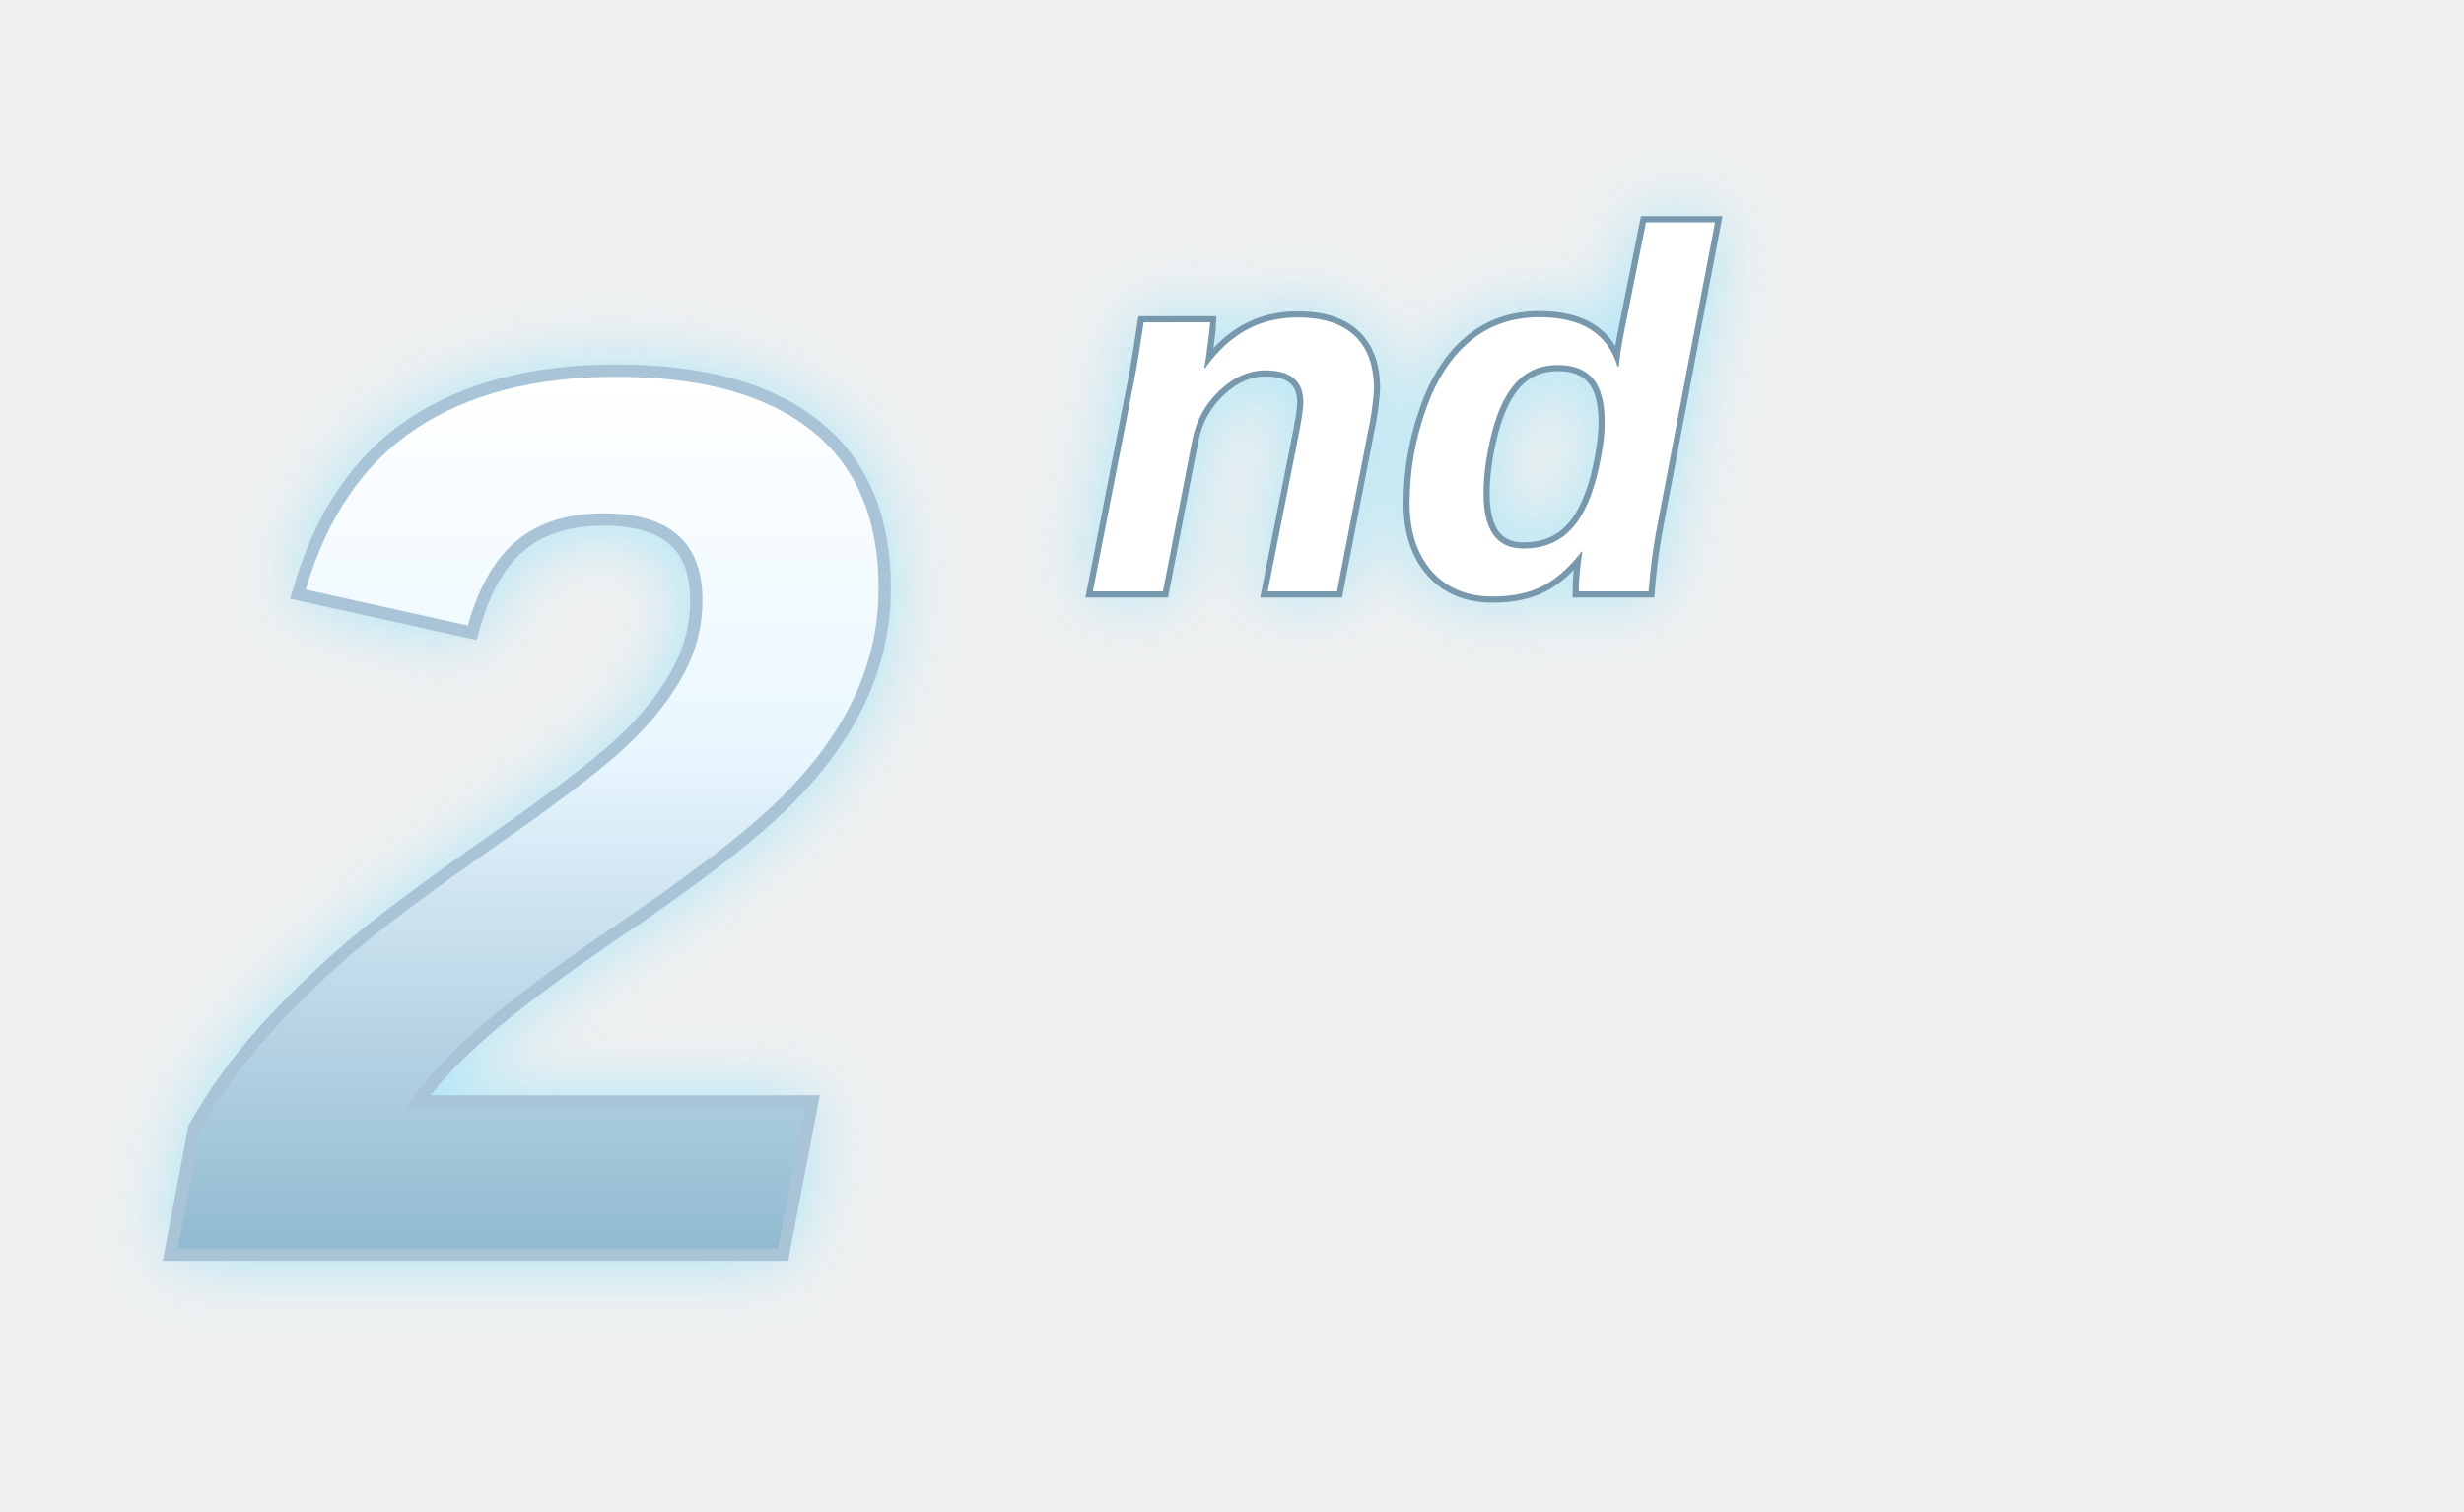
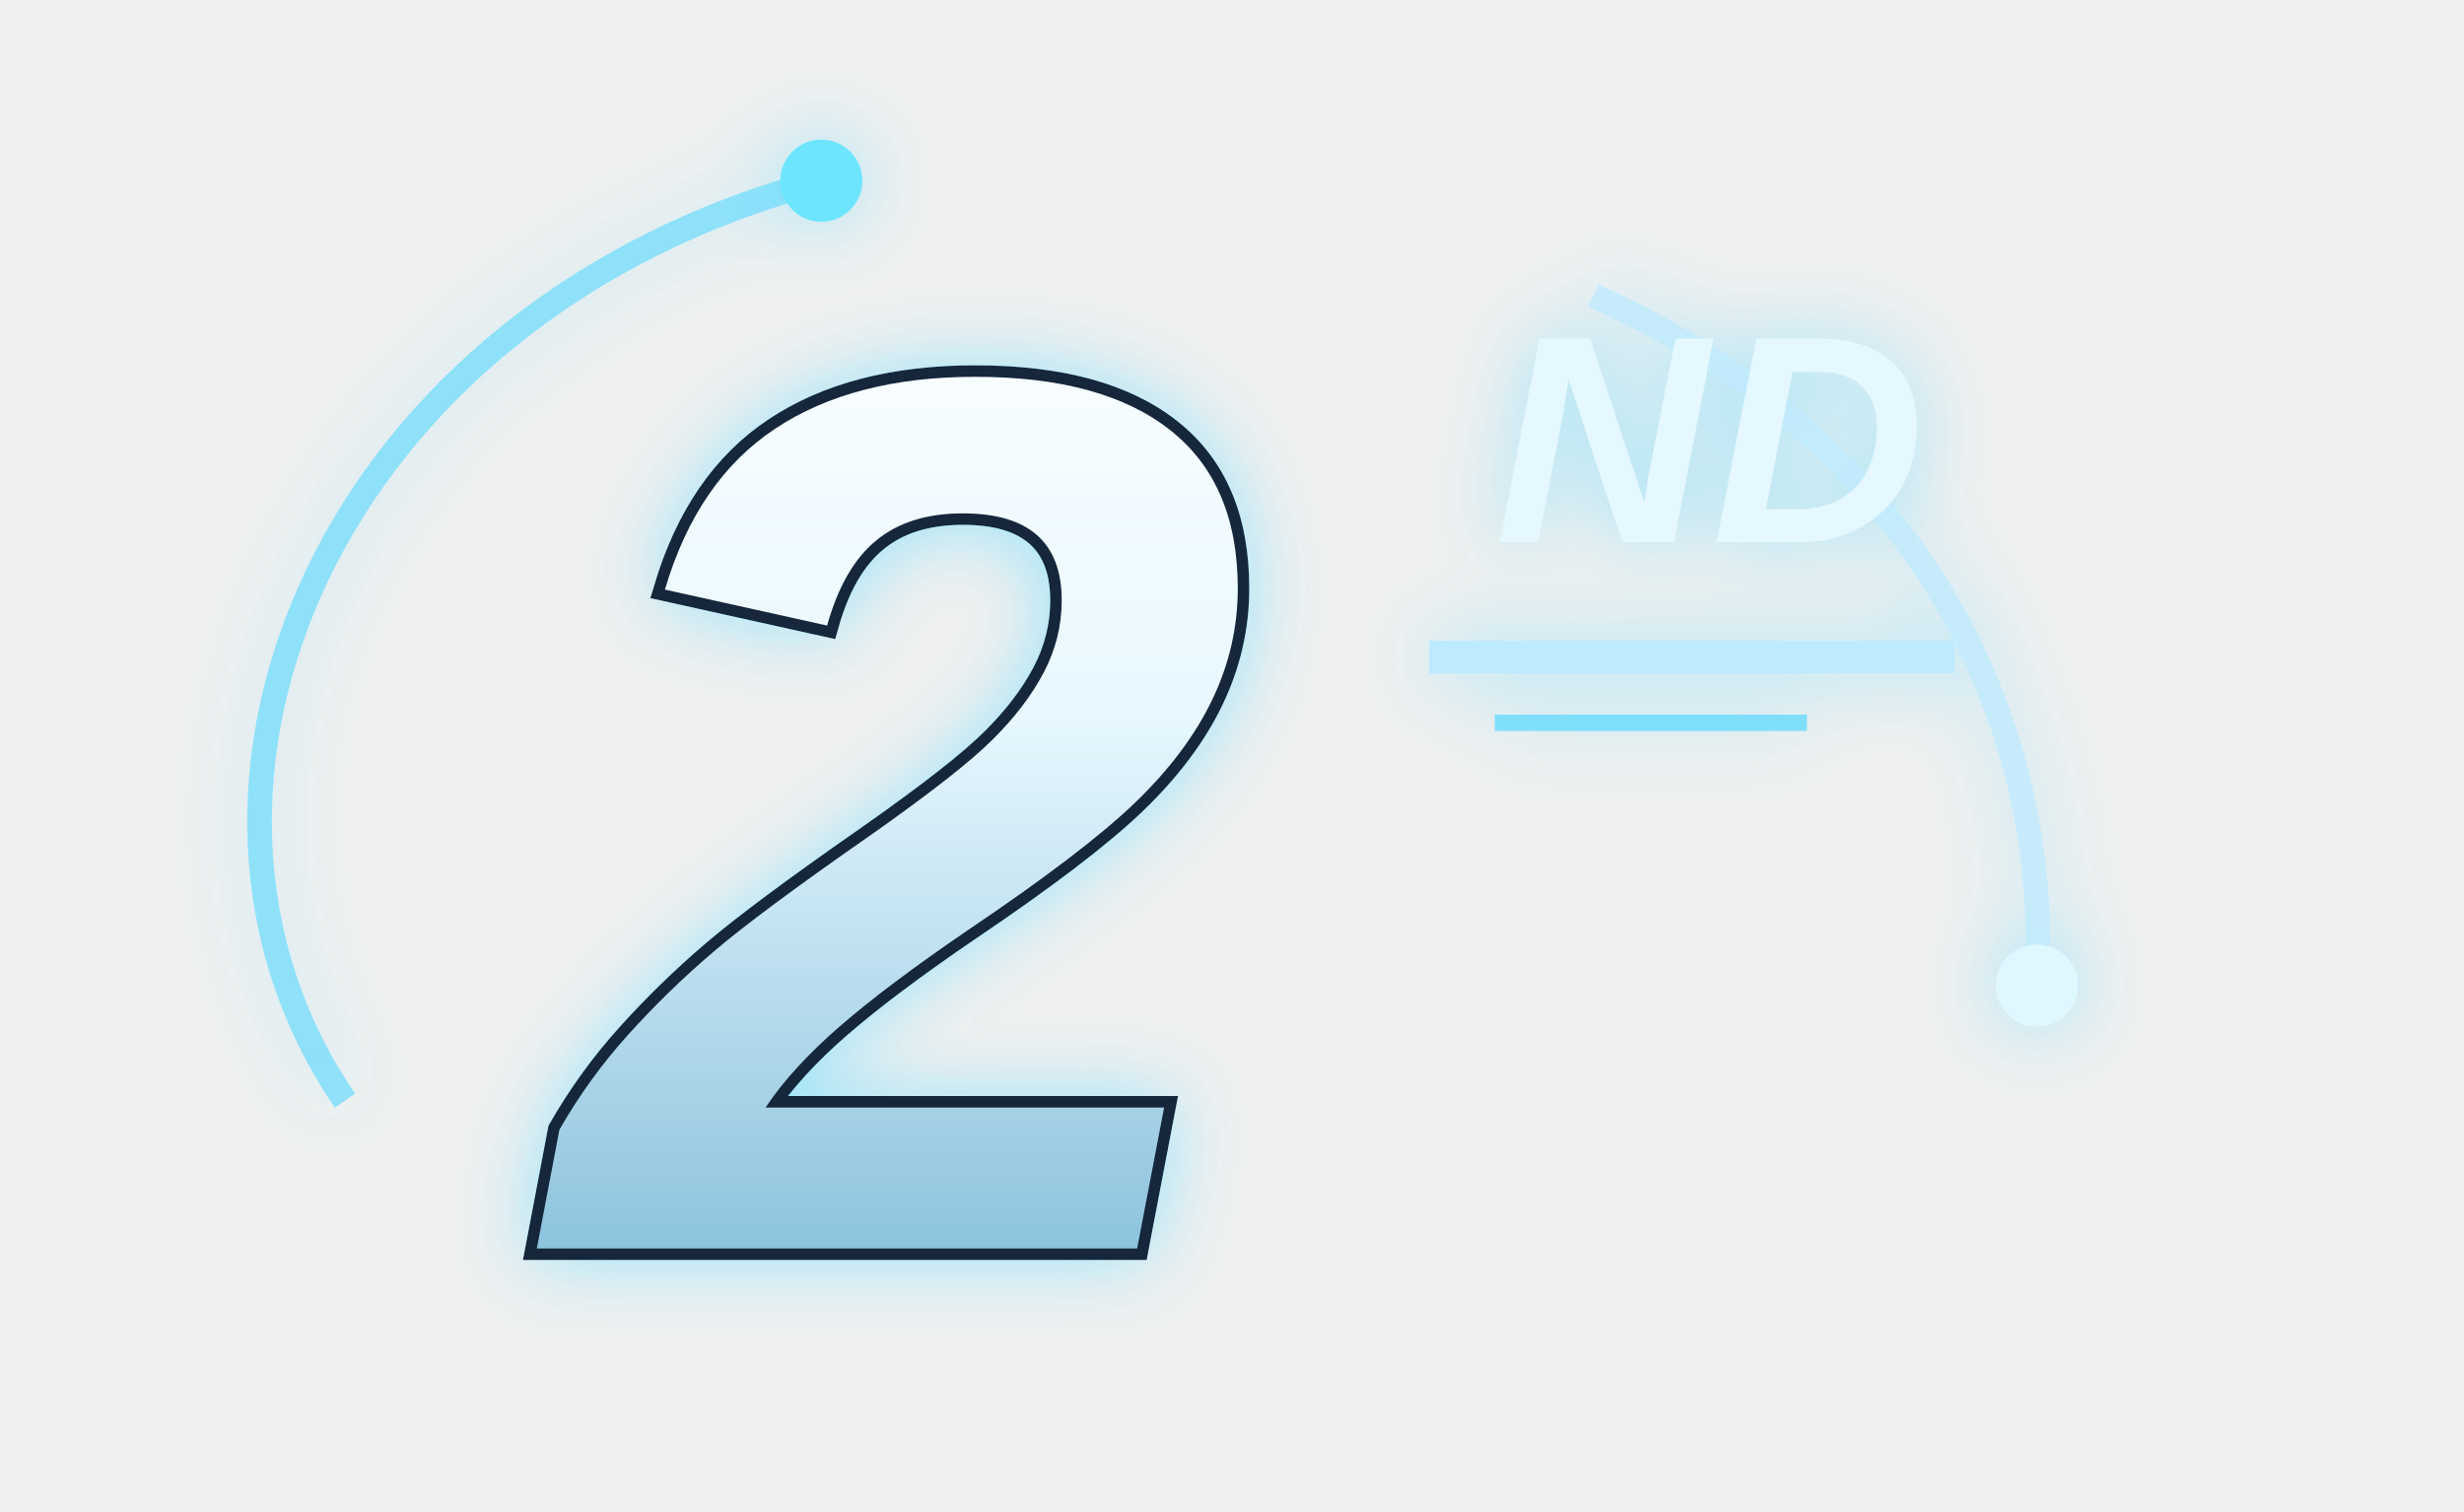
<svg xmlns="http://www.w3.org/2000/svg" viewBox="0 0 150 92">
  <defs>
-     <linearGradient id="face" x1="0" y1="0" x2="0" y2="1">
-       <stop stop-color="#ffffff" />
-       <stop offset=".42" stop-color="#eaf7ff" />
-       <stop offset="1" stop-color="#91bad0" />
+     <linearGradient id="num" x1="0" y1="12" x2="0" y2="80" gradientUnits="userSpaceOnUse">
+       <stop stop-color="#fff" />
+       <stop offset=".46" stop-color="#e8f8ff" />
+       <stop offset="1" stop-color="#82bdd9" />
    </linearGradient>
-     <filter id="glow" x="-30%" y="-40%" width="170%" height="190%">
-       <feGaussianBlur in="SourceAlpha" stdDeviation="2.2" result="b" />
-       <feFlood flood-color="#5ed8ff" flood-opacity=".48" />
-       <feComposite in2="b" operator="in" />
+     <filter id="glow" x="-45%" y="-55%" width="190%" height="220%">
+       <feGaussianBlur in="SourceAlpha" stdDeviation="2.4" result="blur" />
+       <feFlood flood-color="#55d9ff" flood-opacity=".55" />
+       <feComposite in2="blur" operator="in" />
      <feMerge>
        <feMergeNode />
        <feMergeNode in="SourceGraphic" />
      </feMerge>
    </filter>
  </defs>
-   <g font-family="Arial,Helvetica,sans-serif" font-style="italic" filter="url(#glow)">
-     <text x="12" y="76" font-size="76" font-weight="800" fill="url(#face)" stroke="#a9c4d7" stroke-width="1.5" paint-order="stroke">2</text>
-     <text x="66" y="36" font-size="31" font-weight="700" fill="#ffffff" stroke="#7898ad" stroke-width=".75" paint-order="stroke">nd</text>
+   <g filter="url(#glow)">
+     <path d="M21 67C8 48 20 19 50 11" fill="none" stroke="#55d9ff" stroke-opacity=".6" stroke-width="1.5" />
+     <path d="M97 18c18 8 28 24 27 42" fill="none" stroke="#bdeaff" stroke-opacity=".72" stroke-width="1.5" />
+     <circle cx="50" cy="11" r="2.5" fill="#6ee5ff" />
+     <circle cx="124" cy="60" r="2.5" fill="#dff7ff" />
+     <text x="55" y="76" text-anchor="middle" font-family="Arial,Helvetica,sans-serif" font-size="76" font-weight="900" font-style="italic" fill="url(#num)" stroke="#14283b" stroke-width="1.4" paint-order="stroke">2</text>
+     <text x="91" y="33" font-family="Arial,Helvetica,sans-serif" font-size="18" font-weight="800" font-style="italic" letter-spacing=".2" fill="#e5f8ff">ND</text>
+     <path d="M87 40h32" stroke="#bdeaff" stroke-width="2" />
+     <path d="M91 44h19" stroke="#55d9ff" stroke-opacity=".7" />
  </g>
</svg>
